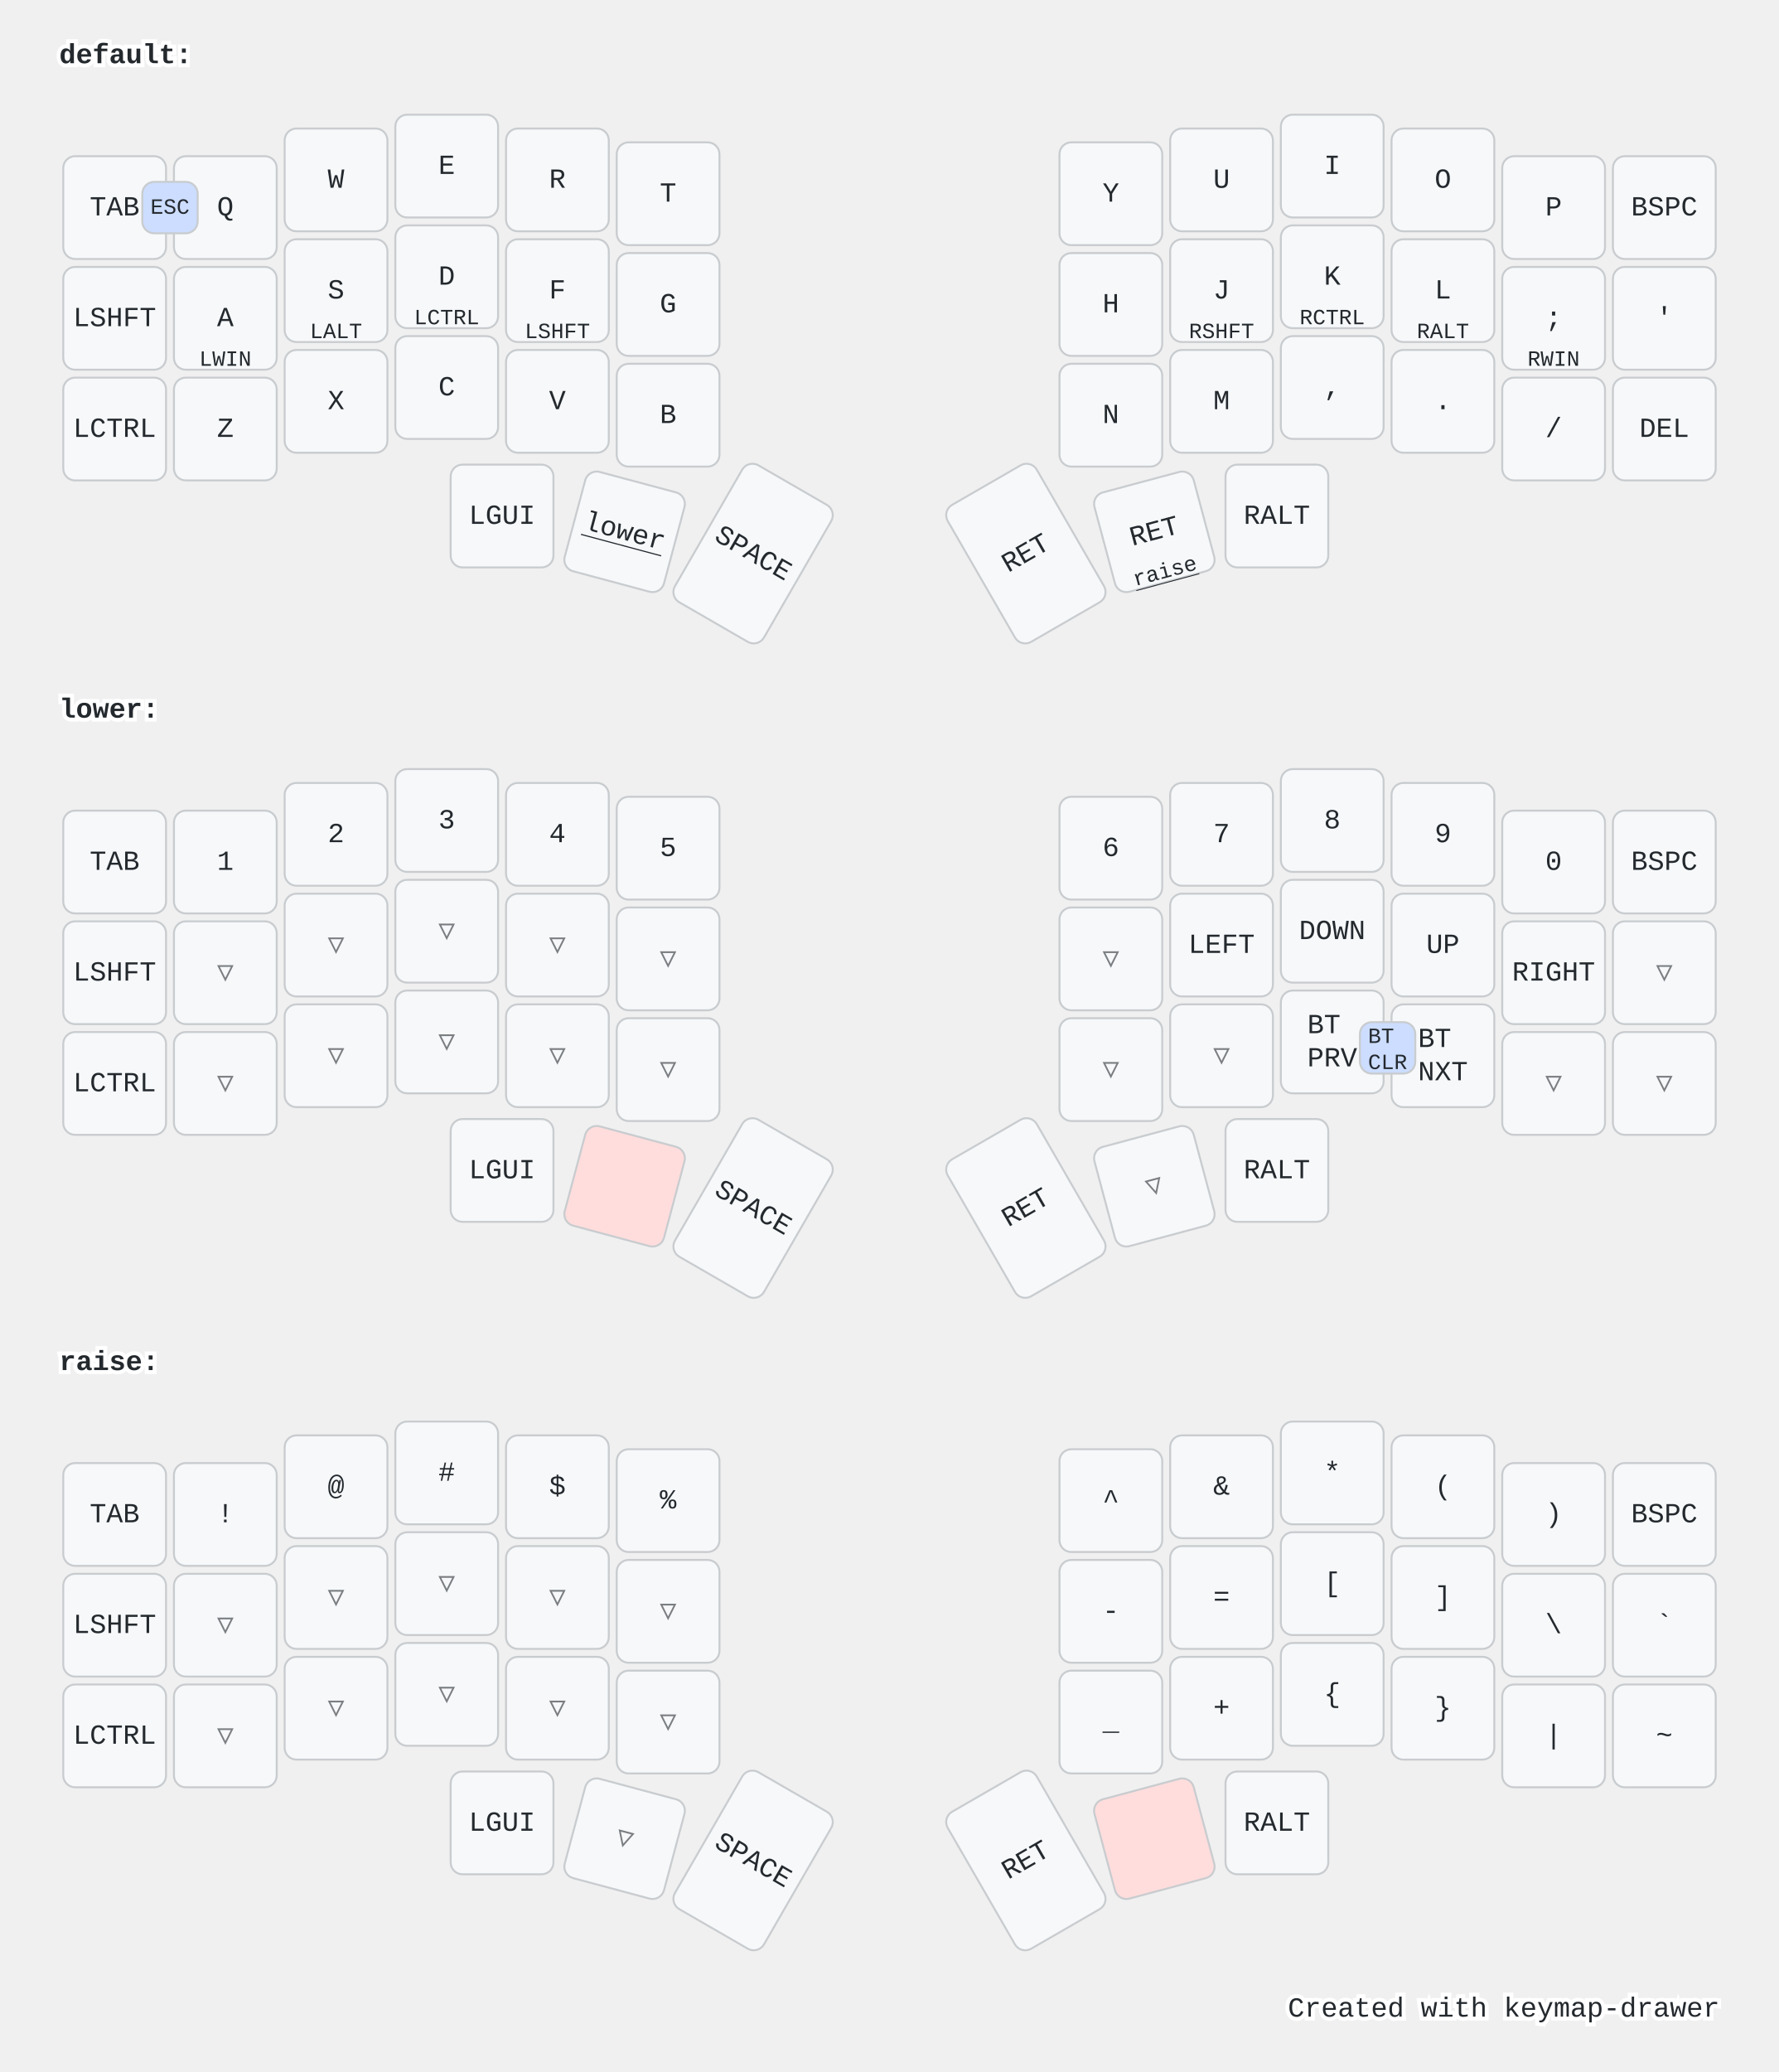
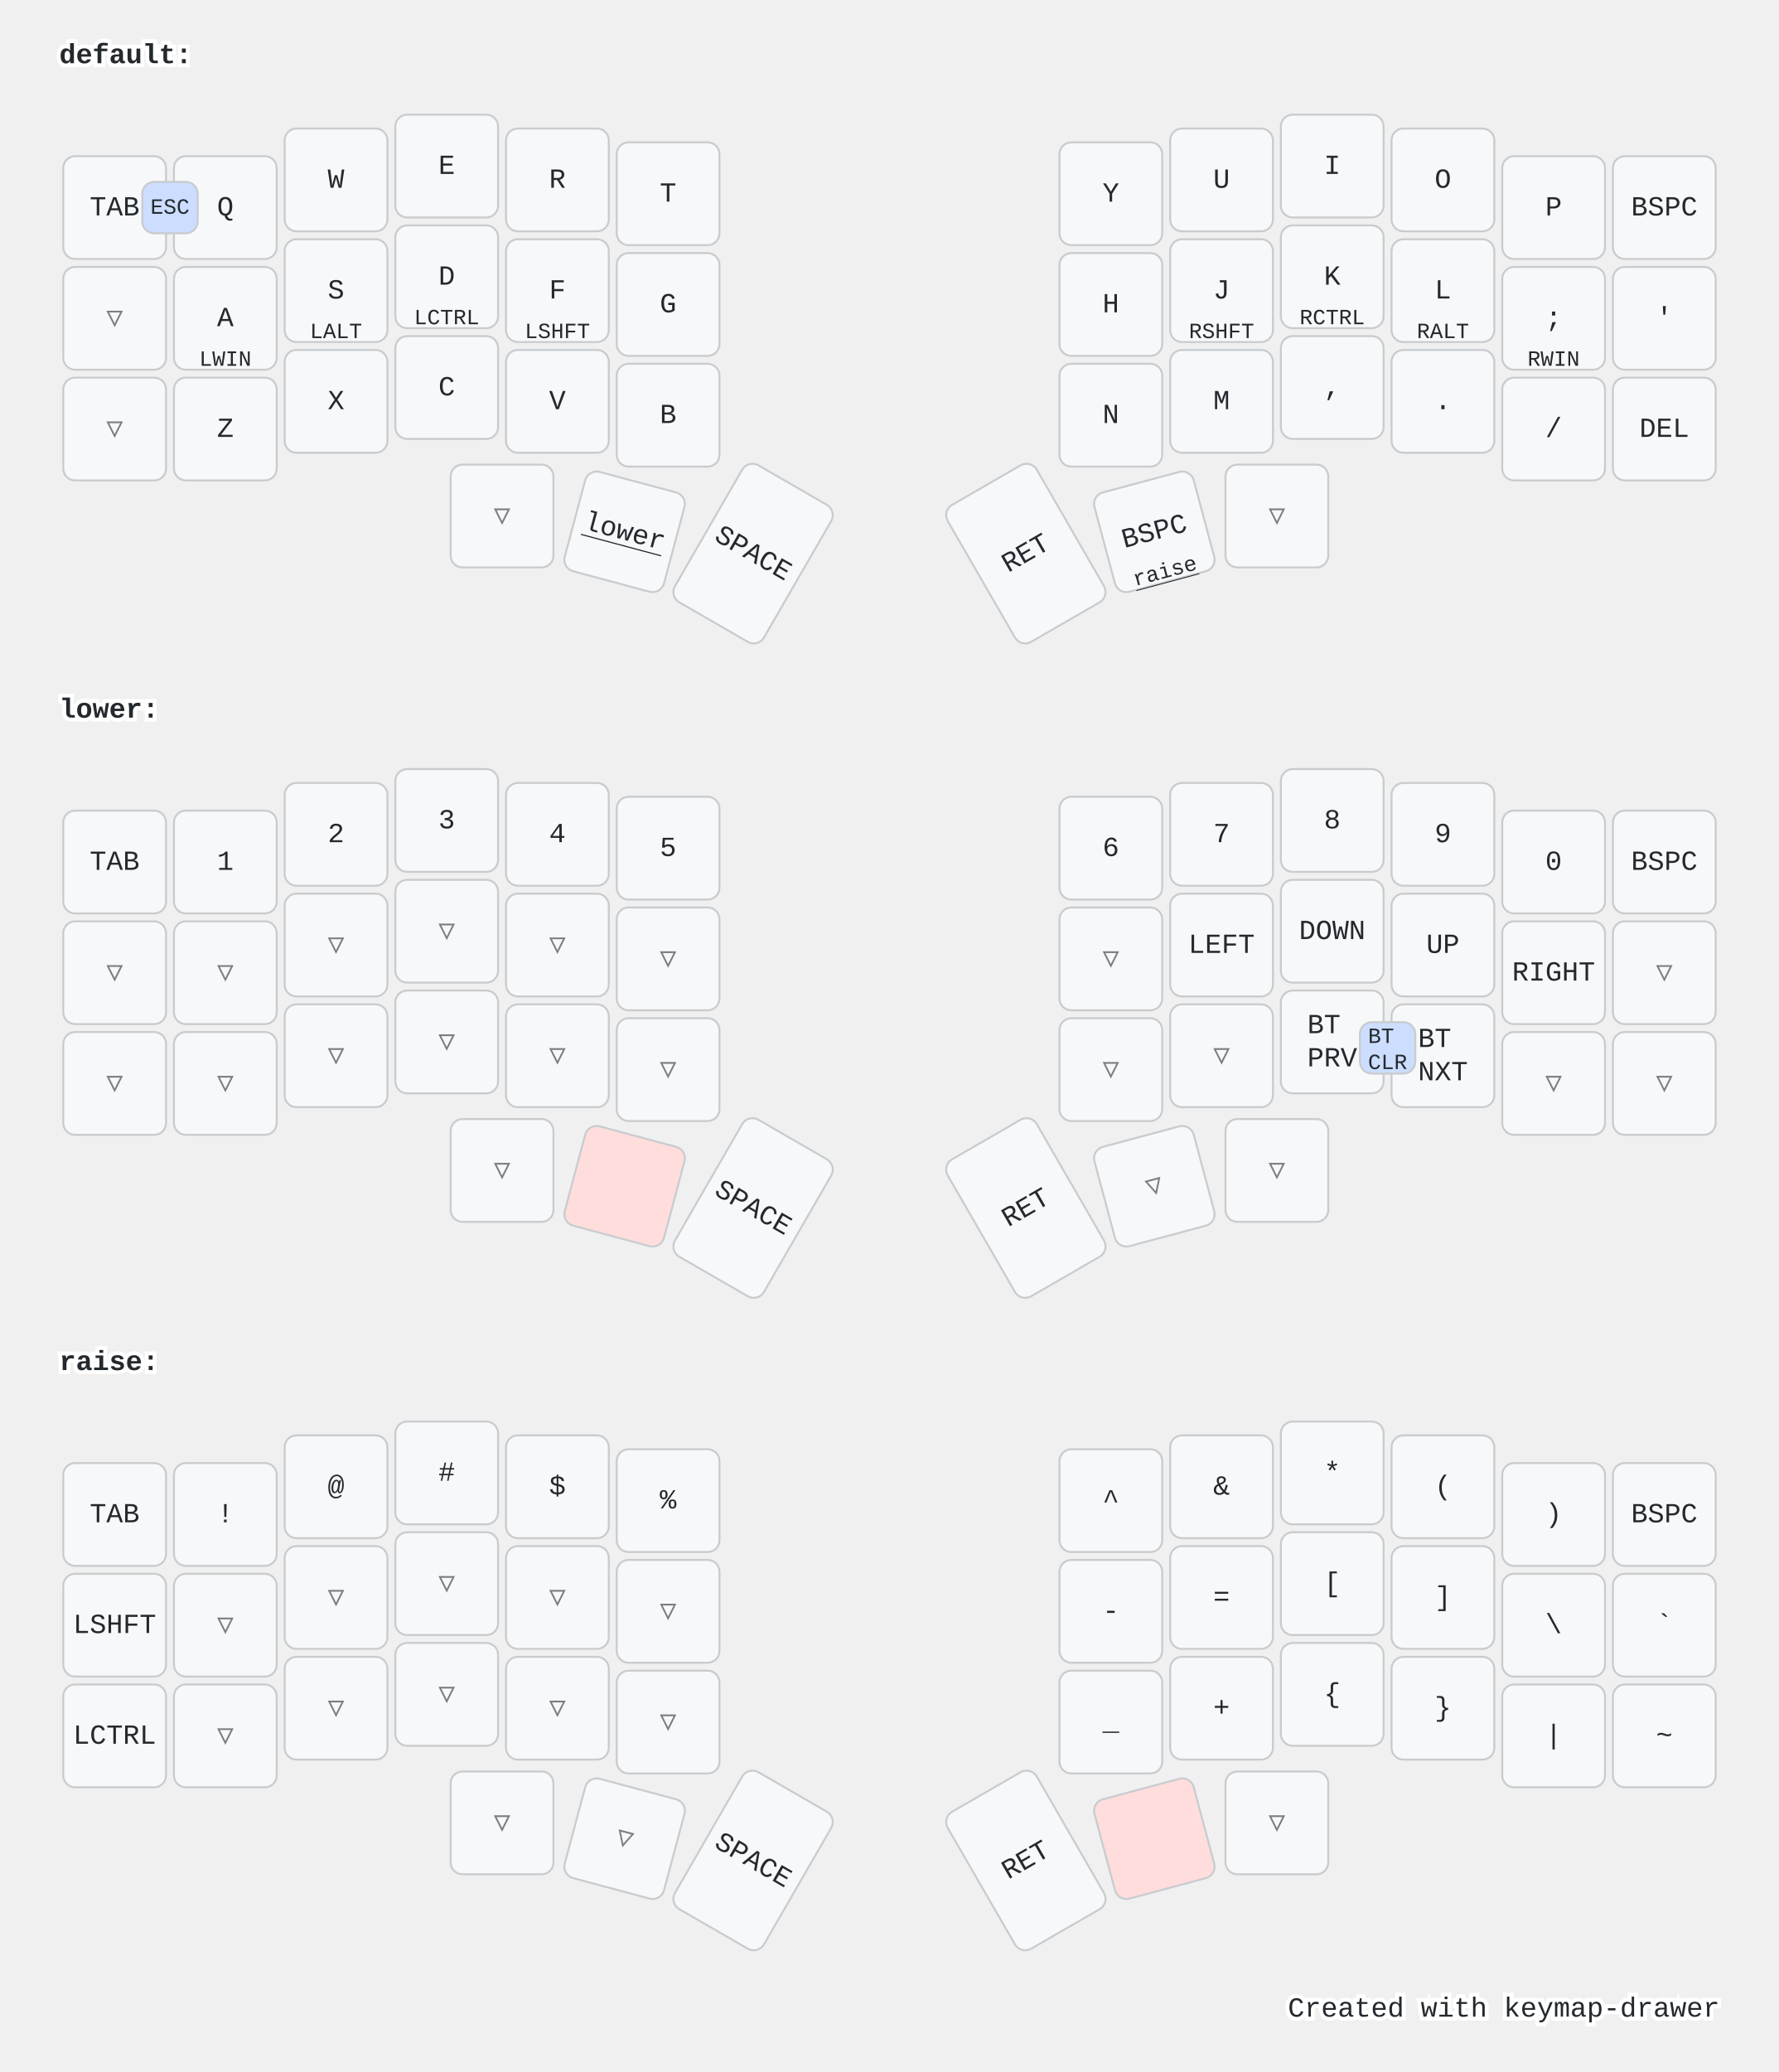
<svg xmlns="http://www.w3.org/2000/svg" width="900" height="1048" viewBox="0 0 900 1048" class="keymap">
  <style>/* inherit to force styles through use tags */
svg path {
    fill: inherit;
}

/* font and background color specifications */
svg.keymap {
    font-family: SFMono-Regular,Consolas,Liberation Mono,Menlo,monospace;
    font-size: 14px;
    font-kerning: normal;
    text-rendering: optimizeLegibility;
    fill: #24292e;
}

/* default key styling */
rect.key {
    fill: #f6f8fa;
}

rect.key, rect.combo {
    stroke: #c9cccf;
    stroke-width: 1;
}

/* default key side styling, only used is draw_key_sides is set */
rect.side {
    filter: brightness(90%);
}

/* color accent for combo boxes */
rect.combo, rect.combo-separate {
    fill: #cdf;
}

/* color accent for held keys */
rect.held, rect.combo.held {
    fill: #fdd;
}

/* color accent for ghost (optional) keys */
rect.ghost, rect.combo.ghost {
    stroke-dasharray: 4, 4;
    stroke-width: 2;
}

text {
    text-anchor: middle;
    dominant-baseline: middle;
}

/* styling for layer labels */
text.label {
    font-weight: bold;
    text-anchor: start;
    stroke: white;
    stroke-width: 4;
    paint-order: stroke;
}

/* styling for optional footer */
text.footer {
    text-anchor: end;
    dominant-baseline: auto;
    stroke: white;
    stroke-width: 4;
    paint-order: stroke;
}

/* styling for combo tap, and key non-tap label text */
text.combo, text.hold, text.shifted, text.left, text.right {
    font-size: 11px;
}

text.hold {
    text-anchor: middle;
    dominant-baseline: auto;
}

text.shifted {
    text-anchor: middle;
    dominant-baseline: hanging;
}

text.left {
    text-anchor: start;
}

text.right {
    text-anchor: end;
}

text.layer-activator {
    text-decoration: underline;
}

/* styling for hold/shifted label text in combo box */
text.combo.hold, text.combo.shifted, text.combo.left, text.combo.right {
    font-size: 8px;
}

/* lighter symbol for transparent keys */
text.trans {
    fill: #7b7e81;
}

/* styling for combo dendrons */
path.combo {
    stroke-width: 1;
    stroke: gray;
    fill: none;
}

/* Start Tabler Icons Cleanup */
/* cannot use height/width with glyphs */
.icon-tabler &gt; path {
    fill: inherit;
    stroke: inherit;
    stroke-width: 2;
}
/* hide tabler's default box */
.icon-tabler &gt; path[stroke="none"][fill="none"] {
    visibility: hidden;
}
/* End Tabler Icons Cleanup */

@media (prefers-color-scheme: dark) {
svg.keymap { fill: #d1d6db; }
rect.key { fill: #3f4750; }
rect.key, rect.combo { stroke: #60666c; }
rect.combo, rect.combo-separate { fill: #1f3d7a; }
rect.held, rect.combo.held { fill: #854747; }
text.label, text.footer { stroke: black; }
text.trans { fill: #7e8184; }
path.combo { stroke: #7f7f7f; }

}</style>
  <g transform="translate(30, 0)" class="layer-default">
    <text x="0" y="28" class="label" id="default">default:</text>
    <g transform="translate(0, 56)">
      <g transform="translate(28, 49)" class="key keypos-0">
        <rect rx="6" ry="6" x="-26" y="-26" width="52" height="52" class="key" />
        <text x="0" y="0" class="key tap">TAB</text>
      </g>
      <g transform="translate(84, 49)" class="key keypos-1">
        <rect rx="6" ry="6" x="-26" y="-26" width="52" height="52" class="key" />
        <text x="0" y="0" class="key tap">Q</text>
      </g>
      <g transform="translate(140, 35)" class="key keypos-2">
        <rect rx="6" ry="6" x="-26" y="-26" width="52" height="52" class="key" />
        <text x="0" y="0" class="key tap">W</text>
      </g>
      <g transform="translate(196, 28)" class="key keypos-3">
        <rect rx="6" ry="6" x="-26" y="-26" width="52" height="52" class="key" />
        <text x="0" y="0" class="key tap">E</text>
      </g>
      <g transform="translate(252, 35)" class="key keypos-4">
        <rect rx="6" ry="6" x="-26" y="-26" width="52" height="52" class="key" />
        <text x="0" y="0" class="key tap">R</text>
      </g>
      <g transform="translate(308, 42)" class="key keypos-5">
        <rect rx="6" ry="6" x="-26" y="-26" width="52" height="52" class="key" />
        <text x="0" y="0" class="key tap">T</text>
      </g>
      <g transform="translate(532, 42)" class="key keypos-6">
        <rect rx="6" ry="6" x="-26" y="-26" width="52" height="52" class="key" />
        <text x="0" y="0" class="key tap">Y</text>
      </g>
      <g transform="translate(588, 35)" class="key keypos-7">
        <rect rx="6" ry="6" x="-26" y="-26" width="52" height="52" class="key" />
        <text x="0" y="0" class="key tap">U</text>
      </g>
      <g transform="translate(644, 28)" class="key keypos-8">
        <rect rx="6" ry="6" x="-26" y="-26" width="52" height="52" class="key" />
        <text x="0" y="0" class="key tap">I</text>
      </g>
      <g transform="translate(700, 35)" class="key keypos-9">
        <rect rx="6" ry="6" x="-26" y="-26" width="52" height="52" class="key" />
        <text x="0" y="0" class="key tap">O</text>
      </g>
      <g transform="translate(756, 49)" class="key keypos-10">
        <rect rx="6" ry="6" x="-26" y="-26" width="52" height="52" class="key" />
        <text x="0" y="0" class="key tap">P</text>
      </g>
      <g transform="translate(812, 49)" class="key keypos-11">
        <rect rx="6" ry="6" x="-26" y="-26" width="52" height="52" class="key" />
        <text x="0" y="0" class="key tap">BSPC</text>
      </g>
-       <g transform="translate(28, 105)" class="key keypos-12">
-         <rect rx="6" ry="6" x="-26" y="-26" width="52" height="52" class="key" />
-         <text x="0" y="0" class="key tap">LSHFT</text>
+       <g transform="translate(28, 105)" class="key trans keypos-12">
+         <rect rx="6" ry="6" x="-26" y="-26" width="52" height="52" class="key trans" />
+         <text x="0" y="0" class="key trans tap">▽</text>
      </g>
      <g transform="translate(84, 105)" class="key keypos-13">
        <rect rx="6" ry="6" x="-26" y="-26" width="52" height="52" class="key" />
        <text x="0" y="0" class="key tap">A</text>
        <text x="0" y="24" class="key hold">LWIN</text>
      </g>
      <g transform="translate(140, 91)" class="key keypos-14">
        <rect rx="6" ry="6" x="-26" y="-26" width="52" height="52" class="key" />
        <text x="0" y="0" class="key tap">S</text>
        <text x="0" y="24" class="key hold">LALT</text>
      </g>
      <g transform="translate(196, 84)" class="key keypos-15">
        <rect rx="6" ry="6" x="-26" y="-26" width="52" height="52" class="key" />
        <text x="0" y="0" class="key tap">D</text>
        <text x="0" y="24" class="key hold">LCTRL</text>
      </g>
      <g transform="translate(252, 91)" class="key keypos-16">
        <rect rx="6" ry="6" x="-26" y="-26" width="52" height="52" class="key" />
        <text x="0" y="0" class="key tap">F</text>
        <text x="0" y="24" class="key hold">LSHFT</text>
      </g>
      <g transform="translate(308, 98)" class="key keypos-17">
        <rect rx="6" ry="6" x="-26" y="-26" width="52" height="52" class="key" />
        <text x="0" y="0" class="key tap">G</text>
      </g>
      <g transform="translate(532, 98)" class="key keypos-18">
        <rect rx="6" ry="6" x="-26" y="-26" width="52" height="52" class="key" />
        <text x="0" y="0" class="key tap">H</text>
      </g>
      <g transform="translate(588, 91)" class="key keypos-19">
        <rect rx="6" ry="6" x="-26" y="-26" width="52" height="52" class="key" />
        <text x="0" y="0" class="key tap">J</text>
        <text x="0" y="24" class="key hold">RSHFT</text>
      </g>
      <g transform="translate(644, 84)" class="key keypos-20">
        <rect rx="6" ry="6" x="-26" y="-26" width="52" height="52" class="key" />
        <text x="0" y="0" class="key tap">K</text>
        <text x="0" y="24" class="key hold">RCTRL</text>
      </g>
      <g transform="translate(700, 91)" class="key keypos-21">
        <rect rx="6" ry="6" x="-26" y="-26" width="52" height="52" class="key" />
        <text x="0" y="0" class="key tap">L</text>
        <text x="0" y="24" class="key hold">RALT</text>
      </g>
      <g transform="translate(756, 105)" class="key keypos-22">
        <rect rx="6" ry="6" x="-26" y="-26" width="52" height="52" class="key" />
        <text x="0" y="0" class="key tap">;</text>
        <text x="0" y="24" class="key hold">RWIN</text>
      </g>
      <g transform="translate(812, 105)" class="key keypos-23">
        <rect rx="6" ry="6" x="-26" y="-26" width="52" height="52" class="key" />
        <text x="0" y="0" class="key tap">'</text>
      </g>
-       <g transform="translate(28, 161)" class="key keypos-24">
-         <rect rx="6" ry="6" x="-26" y="-26" width="52" height="52" class="key" />
-         <text x="0" y="0" class="key tap">LCTRL</text>
+       <g transform="translate(28, 161)" class="key trans keypos-24">
+         <rect rx="6" ry="6" x="-26" y="-26" width="52" height="52" class="key trans" />
+         <text x="0" y="0" class="key trans tap">▽</text>
      </g>
      <g transform="translate(84, 161)" class="key keypos-25">
        <rect rx="6" ry="6" x="-26" y="-26" width="52" height="52" class="key" />
        <text x="0" y="0" class="key tap">Z</text>
      </g>
      <g transform="translate(140, 147)" class="key keypos-26">
        <rect rx="6" ry="6" x="-26" y="-26" width="52" height="52" class="key" />
        <text x="0" y="0" class="key tap">X</text>
      </g>
      <g transform="translate(196, 140)" class="key keypos-27">
        <rect rx="6" ry="6" x="-26" y="-26" width="52" height="52" class="key" />
        <text x="0" y="0" class="key tap">C</text>
      </g>
      <g transform="translate(252, 147)" class="key keypos-28">
        <rect rx="6" ry="6" x="-26" y="-26" width="52" height="52" class="key" />
        <text x="0" y="0" class="key tap">V</text>
      </g>
      <g transform="translate(308, 154)" class="key keypos-29">
        <rect rx="6" ry="6" x="-26" y="-26" width="52" height="52" class="key" />
        <text x="0" y="0" class="key tap">B</text>
      </g>
      <g transform="translate(532, 154)" class="key keypos-30">
        <rect rx="6" ry="6" x="-26" y="-26" width="52" height="52" class="key" />
        <text x="0" y="0" class="key tap">N</text>
      </g>
      <g transform="translate(588, 147)" class="key keypos-31">
        <rect rx="6" ry="6" x="-26" y="-26" width="52" height="52" class="key" />
        <text x="0" y="0" class="key tap">M</text>
      </g>
      <g transform="translate(644, 140)" class="key keypos-32">
        <rect rx="6" ry="6" x="-26" y="-26" width="52" height="52" class="key" />
        <text x="0" y="0" class="key tap">,</text>
      </g>
      <g transform="translate(700, 147)" class="key keypos-33">
        <rect rx="6" ry="6" x="-26" y="-26" width="52" height="52" class="key" />
        <text x="0" y="0" class="key tap">.</text>
      </g>
      <g transform="translate(756, 161)" class="key keypos-34">
        <rect rx="6" ry="6" x="-26" y="-26" width="52" height="52" class="key" />
        <text x="0" y="0" class="key tap">/</text>
      </g>
      <g transform="translate(812, 161)" class="key keypos-35">
        <rect rx="6" ry="6" x="-26" y="-26" width="52" height="52" class="key" />
        <text x="0" y="0" class="key tap">DEL</text>
      </g>
-       <g transform="translate(224, 205)" class="key keypos-36">
-         <rect rx="6" ry="6" x="-26" y="-26" width="52" height="52" class="key" />
-         <text x="0" y="0" class="key tap">LGUI</text>
+       <g transform="translate(224, 205)" class="key trans keypos-36">
+         <rect rx="6" ry="6" x="-26" y="-26" width="52" height="52" class="key trans" />
+         <text x="0" y="0" class="key trans tap">▽</text>
      </g>
      <g transform="translate(286, 213) rotate(15.0)" class="key keypos-37">
        <rect rx="6" ry="6" x="-26" y="-26" width="52" height="52" class="key" />
        <a href="#lower">
          <text x="0" y="0" class="key tap layer-activator">lower</text>
        </a>
      </g>
      <g transform="translate(351, 224) rotate(30.0)" class="key keypos-38">
        <rect rx="6" ry="6" x="-26" y="-40" width="52" height="80" class="key" />
        <text x="0" y="0" class="key tap">SPACE</text>
      </g>
      <g transform="translate(489, 224) rotate(-30.0)" class="key keypos-39">
        <rect rx="6" ry="6" x="-26" y="-40" width="52" height="80" class="key" />
        <text x="0" y="0" class="key tap">RET</text>
      </g>
      <g transform="translate(554, 213) rotate(-15.0)" class="key keypos-40">
        <rect rx="6" ry="6" x="-26" y="-26" width="52" height="52" class="key" />
-         <text x="0" y="0" class="key tap">RET</text>
+         <text x="0" y="0" class="key tap">BSPC</text>
        <a href="#raise">
          <text x="0" y="24" class="key hold layer-activator">raise</text>
        </a>
      </g>
-       <g transform="translate(616, 205)" class="key keypos-41">
-         <rect rx="6" ry="6" x="-26" y="-26" width="52" height="52" class="key" />
-         <text x="0" y="0" class="key tap">RALT</text>
+       <g transform="translate(616, 205)" class="key trans keypos-41">
+         <rect rx="6" ry="6" x="-26" y="-26" width="52" height="52" class="key trans" />
+         <text x="0" y="0" class="key trans tap">▽</text>
      </g>
      <g class="combo combopos-0">
        <rect rx="6" ry="6" x="42" y="36" width="28" height="26" class="combo" />
        <text x="56" y="49" class="combo tap">ESC</text>
      </g>
    </g>
  </g>
  <g transform="translate(30, 331)" class="layer-lower">
    <text x="0" y="28" class="label" id="lower">lower:</text>
    <g transform="translate(0, 56)">
      <g transform="translate(28, 49)" class="key keypos-0">
        <rect rx="6" ry="6" x="-26" y="-26" width="52" height="52" class="key" />
        <text x="0" y="0" class="key tap">TAB</text>
      </g>
      <g transform="translate(84, 49)" class="key keypos-1">
        <rect rx="6" ry="6" x="-26" y="-26" width="52" height="52" class="key" />
        <text x="0" y="0" class="key tap">1</text>
      </g>
      <g transform="translate(140, 35)" class="key keypos-2">
        <rect rx="6" ry="6" x="-26" y="-26" width="52" height="52" class="key" />
        <text x="0" y="0" class="key tap">2</text>
      </g>
      <g transform="translate(196, 28)" class="key keypos-3">
        <rect rx="6" ry="6" x="-26" y="-26" width="52" height="52" class="key" />
        <text x="0" y="0" class="key tap">3</text>
      </g>
      <g transform="translate(252, 35)" class="key keypos-4">
        <rect rx="6" ry="6" x="-26" y="-26" width="52" height="52" class="key" />
        <text x="0" y="0" class="key tap">4</text>
      </g>
      <g transform="translate(308, 42)" class="key keypos-5">
        <rect rx="6" ry="6" x="-26" y="-26" width="52" height="52" class="key" />
        <text x="0" y="0" class="key tap">5</text>
      </g>
      <g transform="translate(532, 42)" class="key keypos-6">
        <rect rx="6" ry="6" x="-26" y="-26" width="52" height="52" class="key" />
        <text x="0" y="0" class="key tap">6</text>
      </g>
      <g transform="translate(588, 35)" class="key keypos-7">
        <rect rx="6" ry="6" x="-26" y="-26" width="52" height="52" class="key" />
        <text x="0" y="0" class="key tap">7</text>
      </g>
      <g transform="translate(644, 28)" class="key keypos-8">
        <rect rx="6" ry="6" x="-26" y="-26" width="52" height="52" class="key" />
        <text x="0" y="0" class="key tap">8</text>
      </g>
      <g transform="translate(700, 35)" class="key keypos-9">
        <rect rx="6" ry="6" x="-26" y="-26" width="52" height="52" class="key" />
        <text x="0" y="0" class="key tap">9</text>
      </g>
      <g transform="translate(756, 49)" class="key keypos-10">
        <rect rx="6" ry="6" x="-26" y="-26" width="52" height="52" class="key" />
        <text x="0" y="0" class="key tap">0</text>
      </g>
      <g transform="translate(812, 49)" class="key keypos-11">
        <rect rx="6" ry="6" x="-26" y="-26" width="52" height="52" class="key" />
        <text x="0" y="0" class="key tap">BSPC</text>
      </g>
-       <g transform="translate(28, 105)" class="key keypos-12">
-         <rect rx="6" ry="6" x="-26" y="-26" width="52" height="52" class="key" />
-         <text x="0" y="0" class="key tap">LSHFT</text>
+       <g transform="translate(28, 105)" class="key trans keypos-12">
+         <rect rx="6" ry="6" x="-26" y="-26" width="52" height="52" class="key trans" />
+         <text x="0" y="0" class="key trans tap">▽</text>
      </g>
      <g transform="translate(84, 105)" class="key trans keypos-13">
        <rect rx="6" ry="6" x="-26" y="-26" width="52" height="52" class="key trans" />
        <text x="0" y="0" class="key trans tap">▽</text>
      </g>
      <g transform="translate(140, 91)" class="key trans keypos-14">
        <rect rx="6" ry="6" x="-26" y="-26" width="52" height="52" class="key trans" />
        <text x="0" y="0" class="key trans tap">▽</text>
      </g>
      <g transform="translate(196, 84)" class="key trans keypos-15">
        <rect rx="6" ry="6" x="-26" y="-26" width="52" height="52" class="key trans" />
        <text x="0" y="0" class="key trans tap">▽</text>
      </g>
      <g transform="translate(252, 91)" class="key trans keypos-16">
        <rect rx="6" ry="6" x="-26" y="-26" width="52" height="52" class="key trans" />
        <text x="0" y="0" class="key trans tap">▽</text>
      </g>
      <g transform="translate(308, 98)" class="key trans keypos-17">
        <rect rx="6" ry="6" x="-26" y="-26" width="52" height="52" class="key trans" />
        <text x="0" y="0" class="key trans tap">▽</text>
      </g>
      <g transform="translate(532, 98)" class="key trans keypos-18">
        <rect rx="6" ry="6" x="-26" y="-26" width="52" height="52" class="key trans" />
        <text x="0" y="0" class="key trans tap">▽</text>
      </g>
      <g transform="translate(588, 91)" class="key keypos-19">
        <rect rx="6" ry="6" x="-26" y="-26" width="52" height="52" class="key" />
        <text x="0" y="0" class="key tap">LEFT</text>
      </g>
      <g transform="translate(644, 84)" class="key keypos-20">
        <rect rx="6" ry="6" x="-26" y="-26" width="52" height="52" class="key" />
        <text x="0" y="0" class="key tap">DOWN</text>
      </g>
      <g transform="translate(700, 91)" class="key keypos-21">
        <rect rx="6" ry="6" x="-26" y="-26" width="52" height="52" class="key" />
        <text x="0" y="0" class="key tap">UP</text>
      </g>
      <g transform="translate(756, 105)" class="key keypos-22">
        <rect rx="6" ry="6" x="-26" y="-26" width="52" height="52" class="key" />
        <text x="0" y="0" class="key tap">RIGHT</text>
      </g>
      <g transform="translate(812, 105)" class="key trans keypos-23">
        <rect rx="6" ry="6" x="-26" y="-26" width="52" height="52" class="key trans" />
        <text x="0" y="0" class="key trans tap">▽</text>
      </g>
-       <g transform="translate(28, 161)" class="key keypos-24">
-         <rect rx="6" ry="6" x="-26" y="-26" width="52" height="52" class="key" />
-         <text x="0" y="0" class="key tap">LCTRL</text>
+       <g transform="translate(28, 161)" class="key trans keypos-24">
+         <rect rx="6" ry="6" x="-26" y="-26" width="52" height="52" class="key trans" />
+         <text x="0" y="0" class="key trans tap">▽</text>
      </g>
      <g transform="translate(84, 161)" class="key trans keypos-25">
        <rect rx="6" ry="6" x="-26" y="-26" width="52" height="52" class="key trans" />
        <text x="0" y="0" class="key trans tap">▽</text>
      </g>
      <g transform="translate(140, 147)" class="key trans keypos-26">
        <rect rx="6" ry="6" x="-26" y="-26" width="52" height="52" class="key trans" />
        <text x="0" y="0" class="key trans tap">▽</text>
      </g>
      <g transform="translate(196, 140)" class="key trans keypos-27">
        <rect rx="6" ry="6" x="-26" y="-26" width="52" height="52" class="key trans" />
        <text x="0" y="0" class="key trans tap">▽</text>
      </g>
      <g transform="translate(252, 147)" class="key trans keypos-28">
        <rect rx="6" ry="6" x="-26" y="-26" width="52" height="52" class="key trans" />
        <text x="0" y="0" class="key trans tap">▽</text>
      </g>
      <g transform="translate(308, 154)" class="key trans keypos-29">
        <rect rx="6" ry="6" x="-26" y="-26" width="52" height="52" class="key trans" />
        <text x="0" y="0" class="key trans tap">▽</text>
      </g>
      <g transform="translate(532, 154)" class="key trans keypos-30">
        <rect rx="6" ry="6" x="-26" y="-26" width="52" height="52" class="key trans" />
        <text x="0" y="0" class="key trans tap">▽</text>
      </g>
      <g transform="translate(588, 147)" class="key trans keypos-31">
        <rect rx="6" ry="6" x="-26" y="-26" width="52" height="52" class="key trans" />
        <text x="0" y="0" class="key trans tap">▽</text>
      </g>
      <g transform="translate(644, 140)" class="key keypos-32">
        <rect rx="6" ry="6" x="-26" y="-26" width="52" height="52" class="key" />
        <text x="0" y="0" class="key tap">
          <tspan x="0" dy="-0.6em">BT</tspan>
          <tspan x="0" dy="1.2em">PRV</tspan>
        </text>
      </g>
      <g transform="translate(700, 147)" class="key keypos-33">
        <rect rx="6" ry="6" x="-26" y="-26" width="52" height="52" class="key" />
        <text x="0" y="0" class="key tap">
          <tspan x="0" dy="-0.6em">BT</tspan>
          <tspan x="0" dy="1.2em">NXT</tspan>
        </text>
      </g>
      <g transform="translate(756, 161)" class="key trans keypos-34">
        <rect rx="6" ry="6" x="-26" y="-26" width="52" height="52" class="key trans" />
        <text x="0" y="0" class="key trans tap">▽</text>
      </g>
      <g transform="translate(812, 161)" class="key trans keypos-35">
        <rect rx="6" ry="6" x="-26" y="-26" width="52" height="52" class="key trans" />
        <text x="0" y="0" class="key trans tap">▽</text>
      </g>
-       <g transform="translate(224, 205)" class="key keypos-36">
-         <rect rx="6" ry="6" x="-26" y="-26" width="52" height="52" class="key" />
-         <text x="0" y="0" class="key tap">LGUI</text>
+       <g transform="translate(224, 205)" class="key trans keypos-36">
+         <rect rx="6" ry="6" x="-26" y="-26" width="52" height="52" class="key trans" />
+         <text x="0" y="0" class="key trans tap">▽</text>
      </g>
      <g transform="translate(286, 213) rotate(15.0)" class="key held keypos-37">
        <rect rx="6" ry="6" x="-26" y="-26" width="52" height="52" class="key held" />
      </g>
      <g transform="translate(351, 224) rotate(30.0)" class="key keypos-38">
        <rect rx="6" ry="6" x="-26" y="-40" width="52" height="80" class="key" />
        <text x="0" y="0" class="key tap">SPACE</text>
      </g>
      <g transform="translate(489, 224) rotate(-30.0)" class="key keypos-39">
        <rect rx="6" ry="6" x="-26" y="-40" width="52" height="80" class="key" />
        <text x="0" y="0" class="key tap">RET</text>
      </g>
      <g transform="translate(554, 213) rotate(-15.0)" class="key trans keypos-40">
        <rect rx="6" ry="6" x="-26" y="-26" width="52" height="52" class="key trans" />
        <text x="0" y="0" class="key trans tap">▽</text>
      </g>
-       <g transform="translate(616, 205)" class="key keypos-41">
-         <rect rx="6" ry="6" x="-26" y="-26" width="52" height="52" class="key" />
-         <text x="0" y="0" class="key tap">RALT</text>
+       <g transform="translate(616, 205)" class="key trans keypos-41">
+         <rect rx="6" ry="6" x="-26" y="-26" width="52" height="52" class="key trans" />
+         <text x="0" y="0" class="key trans tap">▽</text>
      </g>
      <g class="combo combopos-0">
        <rect rx="6" ry="6" x="658" y="130" width="28" height="26" class="combo" />
        <text x="672" y="144" class="combo tap">
          <tspan x="672" dy="-0.6em">BT</tspan>
          <tspan x="672" dy="1.2em">CLR</tspan>
        </text>
      </g>
    </g>
  </g>
  <g transform="translate(30, 661)" class="layer-raise">
    <text x="0" y="28" class="label" id="raise">raise:</text>
    <g transform="translate(0, 56)">
      <g transform="translate(28, 49)" class="key keypos-0">
        <rect rx="6" ry="6" x="-26" y="-26" width="52" height="52" class="key" />
        <text x="0" y="0" class="key tap">TAB</text>
      </g>
      <g transform="translate(84, 49)" class="key keypos-1">
        <rect rx="6" ry="6" x="-26" y="-26" width="52" height="52" class="key" />
        <text x="0" y="0" class="key tap">!</text>
      </g>
      <g transform="translate(140, 35)" class="key keypos-2">
        <rect rx="6" ry="6" x="-26" y="-26" width="52" height="52" class="key" />
        <text x="0" y="0" class="key tap">@</text>
      </g>
      <g transform="translate(196, 28)" class="key keypos-3">
        <rect rx="6" ry="6" x="-26" y="-26" width="52" height="52" class="key" />
        <text x="0" y="0" class="key tap">#</text>
      </g>
      <g transform="translate(252, 35)" class="key keypos-4">
        <rect rx="6" ry="6" x="-26" y="-26" width="52" height="52" class="key" />
        <text x="0" y="0" class="key tap">$</text>
      </g>
      <g transform="translate(308, 42)" class="key keypos-5">
        <rect rx="6" ry="6" x="-26" y="-26" width="52" height="52" class="key" />
        <text x="0" y="0" class="key tap">%</text>
      </g>
      <g transform="translate(532, 42)" class="key keypos-6">
        <rect rx="6" ry="6" x="-26" y="-26" width="52" height="52" class="key" />
        <text x="0" y="0" class="key tap">^</text>
      </g>
      <g transform="translate(588, 35)" class="key keypos-7">
        <rect rx="6" ry="6" x="-26" y="-26" width="52" height="52" class="key" />
        <text x="0" y="0" class="key tap">&amp;</text>
      </g>
      <g transform="translate(644, 28)" class="key keypos-8">
        <rect rx="6" ry="6" x="-26" y="-26" width="52" height="52" class="key" />
        <text x="0" y="0" class="key tap">*</text>
      </g>
      <g transform="translate(700, 35)" class="key keypos-9">
        <rect rx="6" ry="6" x="-26" y="-26" width="52" height="52" class="key" />
        <text x="0" y="0" class="key tap">(</text>
      </g>
      <g transform="translate(756, 49)" class="key keypos-10">
        <rect rx="6" ry="6" x="-26" y="-26" width="52" height="52" class="key" />
        <text x="0" y="0" class="key tap">)</text>
      </g>
      <g transform="translate(812, 49)" class="key keypos-11">
        <rect rx="6" ry="6" x="-26" y="-26" width="52" height="52" class="key" />
        <text x="0" y="0" class="key tap">BSPC</text>
      </g>
      <g transform="translate(28, 105)" class="key keypos-12">
        <rect rx="6" ry="6" x="-26" y="-26" width="52" height="52" class="key" />
        <text x="0" y="0" class="key tap">LSHFT</text>
      </g>
      <g transform="translate(84, 105)" class="key trans keypos-13">
        <rect rx="6" ry="6" x="-26" y="-26" width="52" height="52" class="key trans" />
        <text x="0" y="0" class="key trans tap">▽</text>
      </g>
      <g transform="translate(140, 91)" class="key trans keypos-14">
        <rect rx="6" ry="6" x="-26" y="-26" width="52" height="52" class="key trans" />
        <text x="0" y="0" class="key trans tap">▽</text>
      </g>
      <g transform="translate(196, 84)" class="key trans keypos-15">
        <rect rx="6" ry="6" x="-26" y="-26" width="52" height="52" class="key trans" />
        <text x="0" y="0" class="key trans tap">▽</text>
      </g>
      <g transform="translate(252, 91)" class="key trans keypos-16">
        <rect rx="6" ry="6" x="-26" y="-26" width="52" height="52" class="key trans" />
        <text x="0" y="0" class="key trans tap">▽</text>
      </g>
      <g transform="translate(308, 98)" class="key trans keypos-17">
        <rect rx="6" ry="6" x="-26" y="-26" width="52" height="52" class="key trans" />
        <text x="0" y="0" class="key trans tap">▽</text>
      </g>
      <g transform="translate(532, 98)" class="key keypos-18">
        <rect rx="6" ry="6" x="-26" y="-26" width="52" height="52" class="key" />
        <text x="0" y="0" class="key tap">-</text>
      </g>
      <g transform="translate(588, 91)" class="key keypos-19">
        <rect rx="6" ry="6" x="-26" y="-26" width="52" height="52" class="key" />
        <text x="0" y="0" class="key tap">=</text>
      </g>
      <g transform="translate(644, 84)" class="key keypos-20">
        <rect rx="6" ry="6" x="-26" y="-26" width="52" height="52" class="key" />
        <text x="0" y="0" class="key tap">[</text>
      </g>
      <g transform="translate(700, 91)" class="key keypos-21">
        <rect rx="6" ry="6" x="-26" y="-26" width="52" height="52" class="key" />
        <text x="0" y="0" class="key tap">]</text>
      </g>
      <g transform="translate(756, 105)" class="key keypos-22">
        <rect rx="6" ry="6" x="-26" y="-26" width="52" height="52" class="key" />
        <text x="0" y="0" class="key tap">\</text>
      </g>
      <g transform="translate(812, 105)" class="key keypos-23">
        <rect rx="6" ry="6" x="-26" y="-26" width="52" height="52" class="key" />
        <text x="0" y="0" class="key tap">`</text>
      </g>
      <g transform="translate(28, 161)" class="key keypos-24">
        <rect rx="6" ry="6" x="-26" y="-26" width="52" height="52" class="key" />
        <text x="0" y="0" class="key tap">LCTRL</text>
      </g>
      <g transform="translate(84, 161)" class="key trans keypos-25">
        <rect rx="6" ry="6" x="-26" y="-26" width="52" height="52" class="key trans" />
        <text x="0" y="0" class="key trans tap">▽</text>
      </g>
      <g transform="translate(140, 147)" class="key trans keypos-26">
        <rect rx="6" ry="6" x="-26" y="-26" width="52" height="52" class="key trans" />
        <text x="0" y="0" class="key trans tap">▽</text>
      </g>
      <g transform="translate(196, 140)" class="key trans keypos-27">
        <rect rx="6" ry="6" x="-26" y="-26" width="52" height="52" class="key trans" />
        <text x="0" y="0" class="key trans tap">▽</text>
      </g>
      <g transform="translate(252, 147)" class="key trans keypos-28">
        <rect rx="6" ry="6" x="-26" y="-26" width="52" height="52" class="key trans" />
        <text x="0" y="0" class="key trans tap">▽</text>
      </g>
      <g transform="translate(308, 154)" class="key trans keypos-29">
        <rect rx="6" ry="6" x="-26" y="-26" width="52" height="52" class="key trans" />
        <text x="0" y="0" class="key trans tap">▽</text>
      </g>
      <g transform="translate(532, 154)" class="key keypos-30">
        <rect rx="6" ry="6" x="-26" y="-26" width="52" height="52" class="key" />
        <text x="0" y="0" class="key tap">_</text>
      </g>
      <g transform="translate(588, 147)" class="key keypos-31">
        <rect rx="6" ry="6" x="-26" y="-26" width="52" height="52" class="key" />
        <text x="0" y="0" class="key tap">+</text>
      </g>
      <g transform="translate(644, 140)" class="key keypos-32">
        <rect rx="6" ry="6" x="-26" y="-26" width="52" height="52" class="key" />
        <text x="0" y="0" class="key tap">{</text>
      </g>
      <g transform="translate(700, 147)" class="key keypos-33">
        <rect rx="6" ry="6" x="-26" y="-26" width="52" height="52" class="key" />
        <text x="0" y="0" class="key tap">}</text>
      </g>
      <g transform="translate(756, 161)" class="key keypos-34">
        <rect rx="6" ry="6" x="-26" y="-26" width="52" height="52" class="key" />
        <text x="0" y="0" class="key tap">|</text>
      </g>
      <g transform="translate(812, 161)" class="key keypos-35">
        <rect rx="6" ry="6" x="-26" y="-26" width="52" height="52" class="key" />
        <text x="0" y="0" class="key tap">~</text>
      </g>
-       <g transform="translate(224, 205)" class="key keypos-36">
-         <rect rx="6" ry="6" x="-26" y="-26" width="52" height="52" class="key" />
-         <text x="0" y="0" class="key tap">LGUI</text>
+       <g transform="translate(224, 205)" class="key trans keypos-36">
+         <rect rx="6" ry="6" x="-26" y="-26" width="52" height="52" class="key trans" />
+         <text x="0" y="0" class="key trans tap">▽</text>
      </g>
      <g transform="translate(286, 213) rotate(15.0)" class="key trans keypos-37">
        <rect rx="6" ry="6" x="-26" y="-26" width="52" height="52" class="key trans" />
        <text x="0" y="0" class="key trans tap">▽</text>
      </g>
      <g transform="translate(351, 224) rotate(30.0)" class="key keypos-38">
        <rect rx="6" ry="6" x="-26" y="-40" width="52" height="80" class="key" />
        <text x="0" y="0" class="key tap">SPACE</text>
      </g>
      <g transform="translate(489, 224) rotate(-30.0)" class="key keypos-39">
        <rect rx="6" ry="6" x="-26" y="-40" width="52" height="80" class="key" />
        <text x="0" y="0" class="key tap">RET</text>
      </g>
      <g transform="translate(554, 213) rotate(-15.0)" class="key held keypos-40">
        <rect rx="6" ry="6" x="-26" y="-26" width="52" height="52" class="key held" />
      </g>
-       <g transform="translate(616, 205)" class="key keypos-41">
-         <rect rx="6" ry="6" x="-26" y="-26" width="52" height="52" class="key" />
-         <text x="0" y="0" class="key tap">RALT</text>
+       <g transform="translate(616, 205)" class="key trans keypos-41">
+         <rect rx="6" ry="6" x="-26" y="-26" width="52" height="52" class="key trans" />
+         <text x="0" y="0" class="key trans tap">▽</text>
      </g>
    </g>
  </g>
  <text x="870.0" y="1020.0" class="footer">Created with <a href="https://github.com/caksoylar/keymap-drawer">keymap-drawer</a>
  </text>
</svg>
